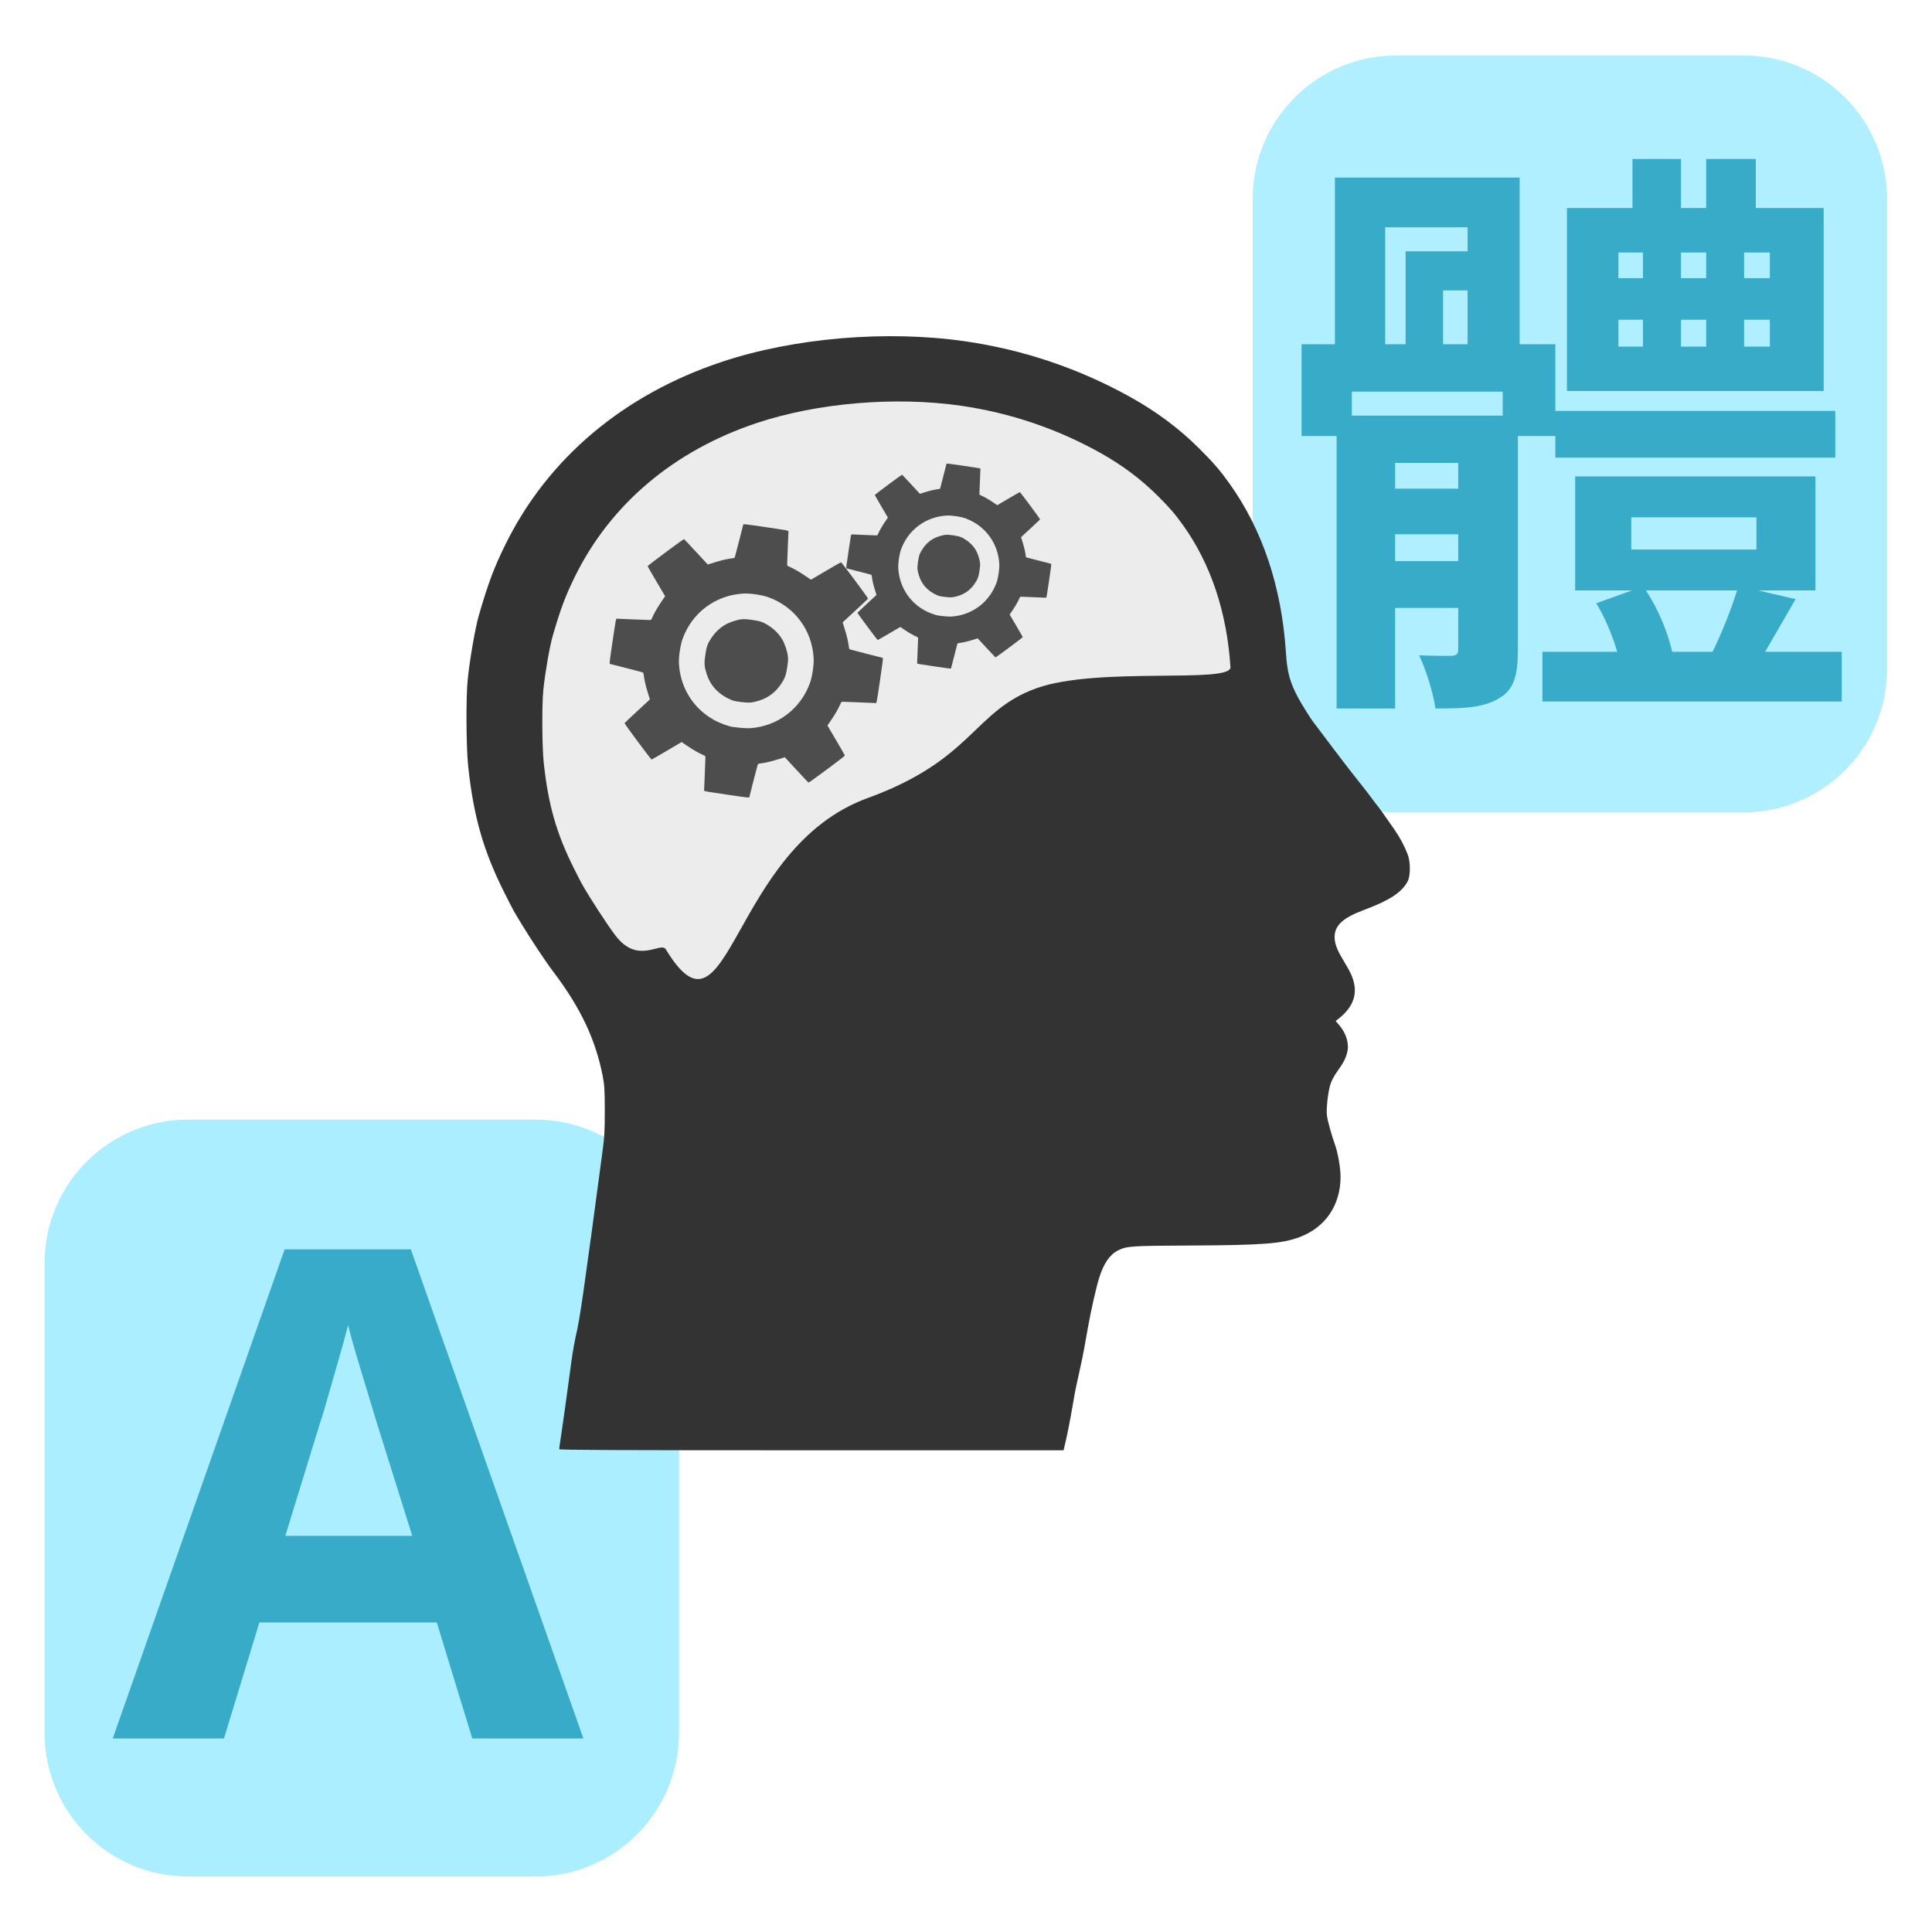
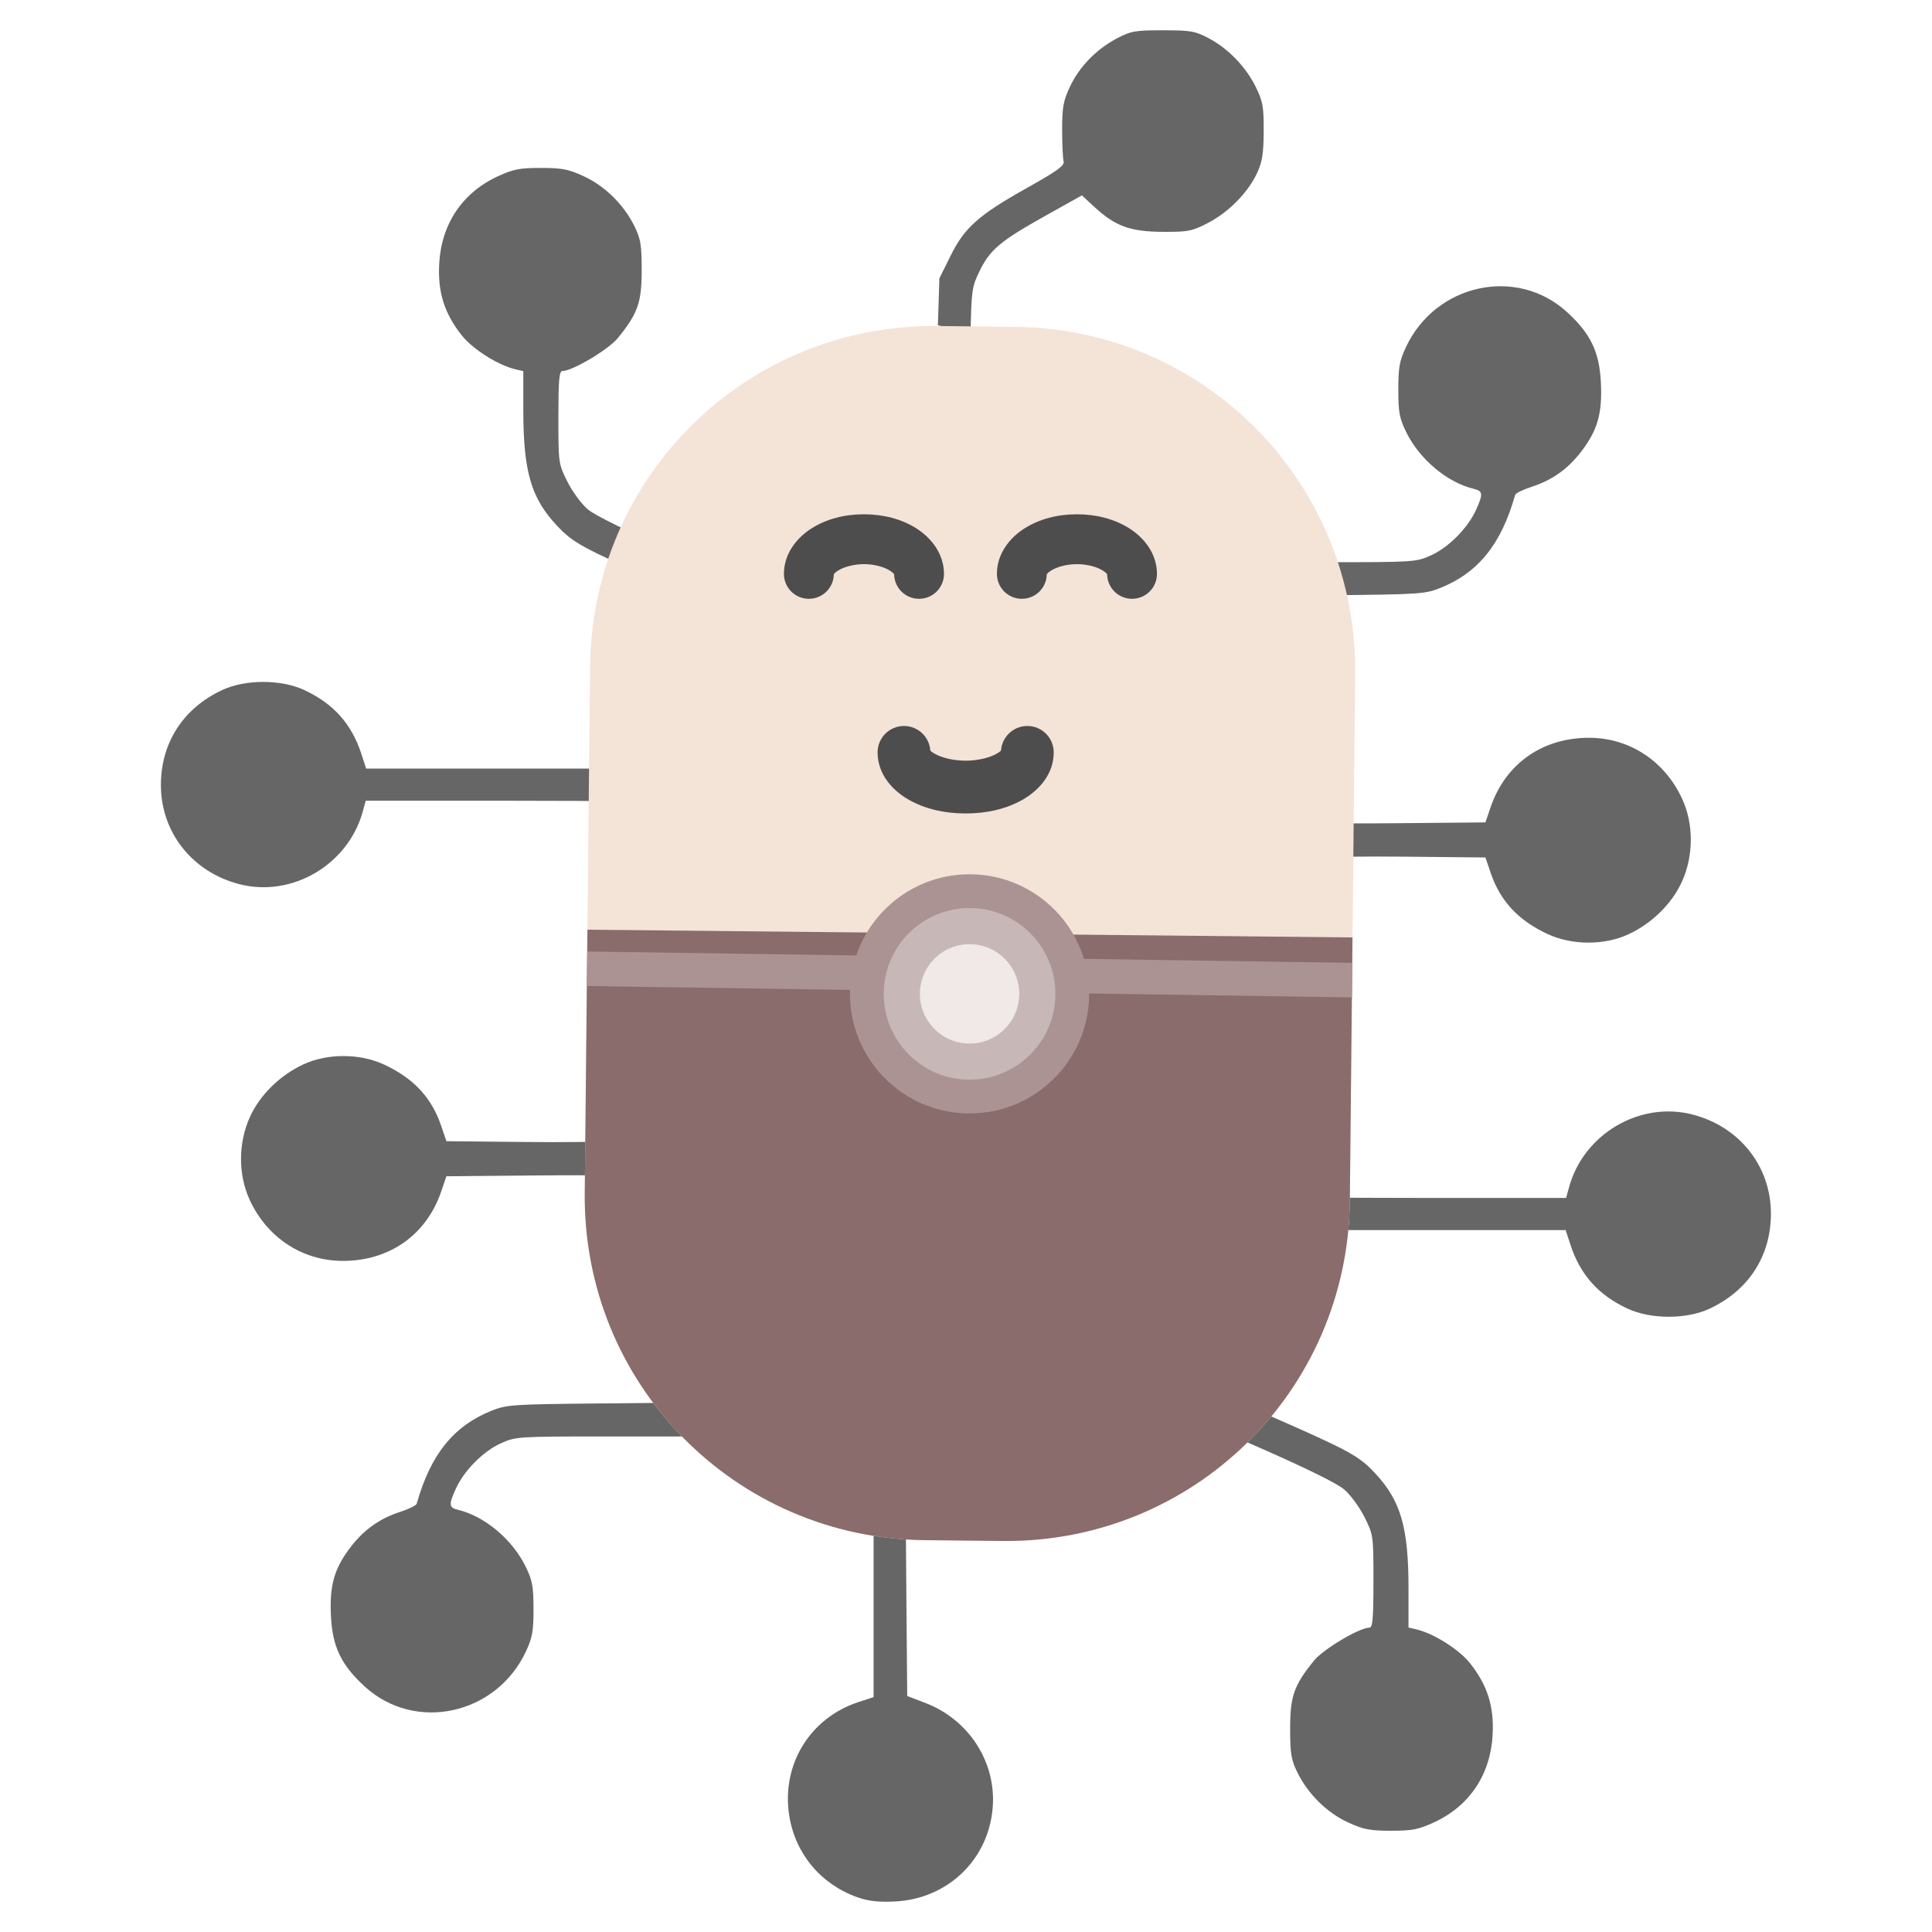
<svg xmlns="http://www.w3.org/2000/svg" width="200" height="200" version="1.1" viewBox="0 0 52.917 52.917">
-   <g transform="matrix(.16413 0 0 .16413 -693.02 -709.66)" stroke-width="1.612">
-     <g transform="translate(6.5213 7.6082)">
-       <rect x="4223.3" y="4503" width="105.87" height="126.31" rx="23.954" ry="23.954" fill="#aef" stroke-width="0" style="paint-order:stroke fill markers" />
-       <text x="4234.675" y="4606.277" fill="#37abc8" font-family="'ديوان ثلث'" font-size="113.84px" font-weight="bold" stroke-width="1.612" word-spacing="0px" style="line-height:1.25" xml:space="preserve">
-         <tspan x="4234.675" y="4606.277" fill="#37abc8" font-family="Nunito" font-weight="bold" stroke-width="1.612">A</tspan>
-       </text>
+   <g transform="matrix(.22693 0 0 .22693 -154.23 -25.873)" stroke-width="4.407">
+     <path d="m823.76 137.31c3.57-1.836 5.305-5.677 4.354-9.639-0.354-1.474-0.825-2.24-2.246-3.653-3.612-3.59-8.218-3.611-11.684-0.054-2.672 2.743-3.335 5.891-1.904 9.05 2.077 4.588 7.19 6.502 11.48 4.296z" />
+     <path d="m791.07 338.59c0.877-0.451 2.099-1.483 2.717-2.292 4.446-5.829-0.274-14.111-7.638-13.403-3.877 0.373-7.056 3.693-7.344 7.672-0.185 2.558 0.304 4.081 1.917 5.965 2.739 3.2 6.627 3.974 10.348 2.059z" />
+     <g fill="#666">
+       <g transform="rotate(180 796.22 234.63)">
+         <path d="m865.03 168.09c4.606-2.848 5.352-8.982 1.569-12.89-5.296-5.47-14.352-1.765-14.295 5.848 0.02 2.615 0.94 4.529 3.045 6.331 1.856 1.588 3.041 1.966 5.81 1.853 1.691-0.069 2.542-0.32 3.871-1.142z" />
+         <path d="m875.8 222.43c2.432-1.709 3.59-3.652 3.759-6.307 0.177-2.78-0.287-4.25-1.954-6.198-1.677-1.96-3.576-2.81-6.271-2.81-2.512 0-4.456 0.801-6.068 2.499-3.939 4.151-2.654 10.936 2.54 13.414 1.074 0.512 2.017 0.648 3.946 0.569 2.154-0.089 2.763-0.265 4.047-1.167z" />
+         <path d="m884.04 268.39c6.806-2.505 7.226-12.075 0.671-15.282-5.117-2.504-11.347 0.818-12.006 6.402-0.752 6.373 5.289 11.105 11.336 8.88z" />
+         <path d="m849.84 330.76c3.717-1.109 5.929-4.06 5.957-7.948 0.034-4.825-3.516-8.451-8.274-8.451-2.396 0-4.333 0.844-6.082 2.65-4.281 4.423-2.278 11.885 3.691 13.749 1.983 0.619 2.631 0.619 4.708-7.1e-4z" />
+         <path d="m824.84 281.21c0.155 0.149 3.774 1.805 8.043 3.678 9.695 4.256 10.752 4.832 12.733 6.951 3.089 3.302 4.024 6.533 4.024 13.904v4.708l0.97 0.228c2.088 0.491 5.149 2.43 6.466 4.095 2.088 2.641 2.892 5.178 2.72 8.581-0.244 4.825-2.781 8.63-7.074 10.61-1.876 0.865-2.64 1.014-5.198 1.014s-3.322-0.149-5.198-1.014c-2.542-1.172-4.829-3.433-6.107-6.038-0.744-1.515-0.866-2.261-0.866-5.292 0-3.899 0.458-5.205 2.871-8.181 1.132-1.397 5.488-3.99 6.702-3.99 0.387 0 0.482-1.1 0.482-5.588 0-5.531-0.011-5.61-1.082-7.754-0.595-1.191-1.7-2.694-2.454-3.34-0.87-0.745-4.824-2.683-10.824-5.306-5.199-2.272-9.589-4.129-9.756-4.125" />
+         <path d="m834.94 258.16c-0.154 0.349 3.329 0.441 16.763 0.441h16.958l0.364-1.323c1.76-6.392 8.514-10.373 14.856-8.756 5.697 1.452 9.501 6.245 9.501 11.969 0 5.111-2.685 9.27-7.408 11.476-2.785 1.301-7.093 1.299-9.894-4e-3 -3.513-1.634-5.707-4.082-6.884-7.68l-0.589-1.802h-37.642" />
+         <path d="m838.47 212.84c0.3 0.514 0.391 0.617 10.126 0.529l10.328-0.094 0.612-1.801c1.8-5.296 6.292-8.45 11.979-8.412 4.846 0.033 9.081 2.837 11.164 7.391 1.388 3.034 1.376 6.845-0.031 9.96-1.203 2.664-3.629 5.053-6.469 6.37-2.892 1.341-6.803 1.334-9.721-0.019-3.56-1.65-5.742-3.986-6.896-7.381l-0.637-1.875-9.403-0.094c-5.172-0.052-9.403 3e-3 -9.403 0.122" />
+         <path d="m828.72 181.87h10.902c10.705 0 10.935-0.015 12.746-0.834 2.108-0.953 4.426-3.289 5.407-5.449 0.896-1.973 0.859-2.305-0.284-2.58-3.194-0.769-6.527-3.571-8.125-6.831-0.82-1.673-0.954-2.389-0.956-5.12-2e-3 -2.697 0.137-3.473 0.927-5.158 3.582-7.639 13.366-9.764 19.432-4.22 2.86 2.614 3.913 4.812 4.092 8.545 0.176 3.667-0.391 5.678-2.323 8.227-1.621 2.139-3.534 3.509-6.033 4.318-1.041 0.337-1.939 0.777-1.995 0.977-1.663 5.917-4.426 9.364-8.989 11.215-1.842 0.747-2.504 0.793-13.107 0.895l-11.167 0.108" />
+       </g>
+       <path d="m792.84 153.28 0.176-5.664 1.332-2.693c1.706-3.451 3.382-4.942 9.252-8.233 3.689-2.068 4.552-2.697 4.41-3.211-0.097-0.352-0.176-2.069-0.176-3.815 0-2.697 0.141-3.475 0.934-5.168 1.138-2.428 3.181-4.534 5.668-5.845 1.696-0.894 2.198-0.982 5.568-0.982 3.331 0 3.884 0.095 5.484 0.94 2.384 1.259 4.513 3.453 5.705 5.882 0.869 1.769 0.98 2.382 0.967 5.349-0.011 2.665-0.17 3.693-0.777 5.016-1.076 2.35-3.41 4.74-5.899 6.039-1.961 1.023-2.395 1.111-5.481 1.099-3.921-0.014-5.741-0.67-8.234-2.967l-1.552-1.431-4.368 2.441c-5.45 3.045-6.702 4.091-7.956 6.645-0.944 1.922-1.004 2.326-1.109 7.5" />
+       <path d="m788.95 295.74 0.093 12.283 0.093 10.696 2.179 0.832c5.267 2.011 8.579 7.151 8.139 12.632-0.506 6.304-5.449 11.037-11.84 11.335-1.986 0.092-3.191-0.045-4.504-0.514l-3.7e-4 2e-4c-4.414-1.578-7.478-5.247-8.211-9.831-0.98-6.129 2.471-11.802 8.349-13.724l1.831-0.599v-22.929" />
+       <path d="m865.03 168.09c4.606-2.848 5.352-8.982 1.569-12.89-5.296-5.47-14.352-1.765-14.295 5.848 0.02 2.615 0.94 4.529 3.045 6.331 1.856 1.588 3.041 1.966 5.81 1.853 1.691-0.069 2.542-0.32 3.871-1.142z" />
+       <path d="m875.8 222.43c2.432-1.709 3.59-3.652 3.759-6.307 0.177-2.78-0.287-4.25-1.954-6.198-1.677-1.96-3.576-2.81-6.271-2.81-2.512 0-4.456 0.801-6.068 2.499-3.939 4.151-2.654 10.936 2.54 13.414 1.074 0.512 2.017 0.648 3.946 0.569 2.154-0.089 2.763-0.265 4.047-1.167z" />
+       <path d="m884.04 268.39c6.806-2.505 7.226-12.075 0.671-15.282-5.117-2.504-11.347 0.818-12.006 6.402-0.752 6.373 5.289 11.105 11.336 8.88z" />
+       <path d="m849.84 330.76c3.717-1.109 5.929-4.06 5.957-7.948 0.034-4.825-3.516-8.451-8.274-8.451-2.396 0-4.333 0.844-6.082 2.65-4.281 4.423-2.278 11.885 3.691 13.749 1.983 0.619 2.631 0.619 4.708-7.1e-4z" />
+       <path d="m824.84 281.21c0.155 0.149 3.774 1.805 8.043 3.678 9.695 4.256 10.752 4.832 12.733 6.951 3.089 3.302 4.024 6.533 4.024 13.904v4.708l0.97 0.228c2.088 0.491 5.149 2.43 6.466 4.095 2.088 2.641 2.892 5.178 2.72 8.581-0.244 4.825-2.781 8.63-7.074 10.61-1.876 0.865-2.64 1.014-5.198 1.014s-3.322-0.149-5.198-1.014c-2.542-1.172-4.829-3.433-6.107-6.038-0.744-1.515-0.866-2.261-0.866-5.292 0-3.899 0.458-5.205 2.871-8.181 1.132-1.397 5.488-3.99 6.702-3.99 0.387 0 0.482-1.1 0.482-5.588 0-5.531-0.011-5.61-1.082-7.754-0.595-1.191-1.7-2.694-2.454-3.34-0.87-0.745-4.824-2.683-10.824-5.306-5.199-2.272-9.589-4.129-9.756-4.125" />
+       <path d="m834.94 258.16c-0.154 0.349 3.329 0.441 16.763 0.441h16.958l0.364-1.323c1.76-6.392 8.514-10.373 14.856-8.756 5.697 1.452 9.501 6.245 9.501 11.969 0 5.111-2.685 9.27-7.408 11.476-2.785 1.301-7.093 1.299-9.894-4e-3 -3.513-1.634-5.707-4.082-6.884-7.68l-0.589-1.802h-37.642" />
+       <path d="m838.47 212.84c0.3 0.514 0.391 0.617 10.126 0.529l10.328-0.094 0.612-1.801c1.8-5.296 6.292-8.45 11.979-8.412 4.846 0.033 9.081 2.837 11.164 7.391 1.388 3.034 1.376 6.845-0.031 9.96-1.203 2.664-3.629 5.053-6.469 6.37-2.892 1.341-6.803 1.334-9.721-0.019-3.56-1.65-5.742-3.986-6.896-7.381l-0.637-1.875-9.403-0.094c-5.172-0.052-9.403 3e-3 -9.403 0.122" />
+       <path d="m828.72 181.87h10.902c10.705 0 10.935-0.015 12.746-0.834 2.108-0.953 4.426-3.289 5.407-5.449 0.896-1.973 0.859-2.305-0.284-2.58-3.194-0.769-6.527-3.571-8.125-6.831-0.82-1.673-0.954-2.389-0.956-5.12-2e-3 -2.697 0.137-3.473 0.927-5.158 3.582-7.639 13.366-9.764 19.432-4.22 2.86 2.614 3.913 4.812 4.092 8.545 0.176 3.667-0.391 5.678-2.323 8.227-1.621 2.139-3.534 3.509-6.033 4.318-1.041 0.337-1.939 0.777-1.995 0.977-1.663 5.917-4.426 9.364-8.989 11.215-1.842 0.747-2.504 0.793-13.107 0.895l-11.167 0.108" />
    </g>
-     <g transform="translate(391.83 -202.98)">
-       <rect x="4039.6" y="4536" width="105.87" height="126.31" rx="23.954" ry="23.954" fill="#aef" opacity=".939" stroke-width="0" style="paint-order:stroke fill markers" />
-       <text x="4043.076" y="4636.197" fill="#37abc8" font-family="'系統字體'" font-size="97.564px" font-weight="bold" stroke-width="1.612" word-spacing="0px" style="line-height:1.25" xml:space="preserve">
-         <tspan x="4043.076" y="4636.197" fill="#37abc8" stroke-width="1.612">體</tspan>
-       </text>
-     </g>
-     <path d="m4315.7 4565.6c0-0.103 0.138-1.075 0.306-2.16 0.254-1.637 0.933-6.522 1.749-12.577 0.23-1.704 0.588-3.66 0.941-5.139 0.266-1.112 0.912-5.242 1.397-8.921 0.08-0.605 0.251-1.842 0.381-2.749 0.352-2.459 0.834-5.994 1.275-9.347 0.386-2.932 0.508-3.841 1.213-9.033 0.289-2.131 0.351-3.305 0.347-6.598-0.013-3.511-0.049-4.229-0.36-5.812-1.193-6.064-3.698-11.348-8.191-17.28-1.694-2.236-4.947-7.237-6.643-10.211-0.172-0.302-0.899-1.719-1.615-3.149-3.463-6.916-5.09-12.614-5.985-20.965-0.339-3.163-0.387-11.431-0.083-14.453 0.338-3.361 1.256-8.654 1.867-10.761 1.563-5.389 2.533-7.974 4.451-11.861 7.084-14.355 19.698-24.982 36.15-30.452 12.043-4.004 27.536-5.303 40.593-3.404 9.748 1.418 19.05 4.568 27.605 9.347 4.374 2.444 8.062 5.205 11.437 8.563 2.327 2.316 3.42 3.582 5.018 5.814 5.512 7.7 8.716 17.29 9.423 28.198 0.218 3.364 0.669 5.017 2.077 7.619 0.583 1.077 2.112 3.526 2.483 3.976 0.085 0.103 1.216 1.601 2.513 3.329s2.86 3.778 3.471 4.556c0.612 0.778 1.3 1.655 1.529 1.948 0.23 0.294 0.705 0.895 1.056 1.335 0.351 0.441 0.947 1.225 1.324 1.744 0.377 0.518 0.729 0.978 0.782 1.021 0.108 0.088 1.554 2.111 2.862 4.006 0.938 1.358 1.654 2.695 2.209 4.123 0.5 1.285 0.503 3.603 0.013 4.533-0.994 1.861-3.031 3.194-7.304 4.783-3.51 1.305-4.899 2.592-4.887 4.529 0.013 1.078 0.378 2.074 1.42 3.809 1.25 2.082 1.602 2.84 1.836 3.961 0.459 2.193-0.419 4.149-2.636 5.875l-0.448 0.348 0.571 0.667c1.228 1.434 1.736 3.189 1.343 4.64-0.281 1.036-0.629 1.696-1.637 3.101-0.574 0.799-0.974 1.567-1.183 2.27-0.391 1.313-0.686 4.061-0.55 5.116 0.111 0.859 0.821 3.421 1.329 4.793 0.486 1.315 0.945 3.946 0.945 5.418 0 4.729-2.521 8.439-6.838 10.064-2.939 1.106-6.125 1.349-18.454 1.405-9.773 0.045-10.424 0.091-11.883 0.839-1.35 0.692-2.356 2.164-3.099 4.537-0.51 1.629-1.367 5.416-1.895 8.372-0.224 1.253-0.514 2.879-0.646 3.613-0.132 0.735-0.415 2.113-0.629 3.063-0.688 3.055-0.826 3.734-1.169 5.734-0.499 2.912-0.922 5.095-1.286 6.637l-0.325 1.375h-42.082c-32.417 0-42.082-0.043-42.082-0.187z" fill="#333" stroke-width="6.093" />
-     <path d="m4333.5 4482.2c-0.849-1.403-4.642 2.66-8.415-2.322-1.422-1.878-4.154-6.077-5.579-8.575-0.145-0.254-0.755-1.444-1.356-2.644-2.908-5.808-4.275-10.593-5.026-17.606-0.285-2.656-0.325-9.599-0.07-12.137 0.284-2.822 1.055-7.268 1.568-9.037 1.312-4.525 2.127-6.696 3.738-9.961 5.949-12.056 16.543-20.98 30.359-25.574 10.113-3.363 23.125-4.454 34.09-2.858 8.187 1.191 15.998 3.836 23.182 7.849 3.674 2.052 6.771 4.371 9.605 7.191 1.954 1.945 2.872 3.008 4.214 4.883 4.629 6.466 7.32 14.52 7.913 23.681 0.183 2.825-22.128-0.124-32.342 3.518-10.563 3.765-10.548 11.922-28.203 18.339-23.059 8.381-23.003 42.887-33.676 25.254z" fill="#ececec" stroke-width="6.093" />
-     <g transform="rotate(11.51 4375.7 4453.7)" fill="#4d4d4d" stroke-width="1.612">
-       <path d="m4371.6 4434.9c-0.011-0.099-0.593-3.72-0.658-4.055-0.041-0.209-0.045-0.213-0.336-0.277-0.607-0.133-1.36-0.382-2.153-0.712l-0.818-0.341-1.595 1.436c-0.877 0.79-1.619 1.446-1.648 1.458-0.07 0.03-4.242-3.709-4.229-3.789 0.011-0.035 0.574-0.845 1.264-1.804l1.254-1.742-0.428-0.775c-0.415-0.752-0.745-1.474-0.943-2.062-0.095-0.282-0.1-0.287-0.312-0.304-0.341-0.028-4.003-0.217-4.103-0.212-0.084 0-0.098-0.165-0.246-2.852-0.147-2.687-0.146-2.858-0.067-2.862 0.099-0.011 3.72-0.593 4.055-0.658 0.209-0.041 0.213-0.045 0.277-0.336 0.133-0.607 0.382-1.36 0.712-2.153l0.341-0.818-1.436-1.595c-0.79-0.877-1.446-1.619-1.458-1.648-0.03-0.07 3.709-4.242 3.789-4.229 0.035 0.011 0.845 0.574 1.803 1.264l1.742 1.254 0.775-0.428c0.752-0.415 1.474-0.745 2.062-0.943 0.282-0.094 0.286-0.1 0.304-0.312 0.028-0.341 0.217-4.003 0.212-4.103 0-0.084 0.165-0.099 2.852-0.246 2.687-0.147 2.858-0.146 2.862-0.067 0.011 0.099 0.593 3.72 0.658 4.055 0.041 0.209 0.045 0.213 0.336 0.277 0.607 0.133 1.36 0.382 2.153 0.713l0.818 0.341 1.595-1.436c0.877-0.79 1.622-1.444 1.655-1.453 0.078-0.022 4.249 3.717 4.228 3.79-0.011 0.03-0.58 0.839-1.27 1.797l-1.254 1.742 0.428 0.775c0.415 0.752 0.745 1.474 0.943 2.062 0.095 0.282 0.1 0.287 0.312 0.304 0.34 0.028 4.003 0.217 4.103 0.211 0.084 0 0.098 0.165 0.246 2.852 0.147 2.687 0.146 2.858 0.067 2.862-0.099 0.011-3.72 0.593-4.055 0.658-0.209 0.041-0.213 0.045-0.277 0.336-0.133 0.607-0.382 1.36-0.712 2.153l-0.341 0.818 1.436 1.595c0.79 0.877 1.444 1.622 1.453 1.655 0.021 0.078-3.717 4.249-3.79 4.228-0.03-0.011-0.839-0.58-1.797-1.27l-1.742-1.254-0.775 0.428c-0.752 0.415-1.474 0.745-2.062 0.943-0.282 0.095-0.286 0.1-0.304 0.312-0.028 0.34-0.217 4.003-0.212 4.103 0 0.084-0.165 0.099-2.852 0.246-2.687 0.147-2.858 0.146-2.862 0.067zm3.997-8.774c3.361-0.884 5.8-3.621 6.304-7.075 0.12-0.822 0.039-2.313-0.171-3.118-0.883-3.398-3.612-5.844-7.087-6.351-0.822-0.12-2.313-0.039-3.118 0.171-3.396 0.883-5.845 3.615-6.351 7.087-0.12 0.823-0.039 2.313 0.171 3.118 0.684 2.63 2.495 4.736 4.96 5.764 0.875 0.365 1.683 0.555 2.799 0.66 0.403 0.038 2.004-0.126 2.494-0.255zm-2.568-2.967c-0.483-0.051-1.05-0.202-1.558-0.417-1.089-0.461-1.9-1.188-2.477-2.22-0.47-0.842-0.574-1.217-0.633-2.294-0.059-1.077 0-1.461 0.379-2.349 0.46-1.089 1.188-1.9 2.22-2.477 0.842-0.47 1.217-0.574 2.294-0.633 1.077-0.059 1.461 0 2.349 0.379 0.71 0.3 1.325 0.732 1.812 1.273 0.43 0.478 0.911 1.31 1.11 1.92 0.119 0.367 0.146 0.554 0.188 1.32 0.059 1.077 0 1.461-0.378 2.349-0.461 1.089-1.188 1.901-2.22 2.477-0.783 0.437-1.178 0.553-2.14 0.627-0.434 0.034-0.859 0.058-0.945 0.041z" />
-       <path d="m4341 4462.8c-0.015-0.132-0.791-4.96-0.878-5.407-0.055-0.279-0.06-0.284-0.449-0.369-0.809-0.177-1.813-0.509-2.871-0.95l-1.09-0.454-2.127 1.915c-1.17 1.053-2.158 1.928-2.197 1.944-0.093 0.04-5.656-4.946-5.638-5.052 0.015-0.047 0.766-1.127 1.685-2.405l1.671-2.323-0.57-1.034c-0.553-1.003-0.993-1.965-1.258-2.75-0.127-0.376-0.134-0.382-0.416-0.406-0.454-0.037-5.338-0.289-5.47-0.282-0.112 0-0.131-0.22-0.328-3.803-0.196-3.583-0.194-3.81-0.089-3.816 0.132-0.015 4.96-0.791 5.407-0.878 0.279-0.055 0.285-0.06 0.369-0.448 0.177-0.809 0.509-1.813 0.95-2.871l0.454-1.09-1.915-2.127c-1.053-1.17-1.928-2.158-1.944-2.197-0.04-0.093 4.946-5.656 5.052-5.638 0.047 0.015 1.127 0.766 2.404 1.685l2.323 1.671 1.034-0.57c1.003-0.553 1.965-0.993 2.75-1.258 0.376-0.125 0.382-0.134 0.405-0.416 0.037-0.454 0.289-5.338 0.282-5.47 0-0.112 0.22-0.132 3.803-0.328 3.583-0.196 3.811-0.194 3.816-0.089 0.015 0.132 0.791 4.96 0.878 5.407 0.055 0.279 0.06 0.285 0.448 0.369 0.809 0.177 1.813 0.509 2.871 0.95l1.09 0.454 2.126-1.915c1.17-1.054 2.162-1.925 2.206-1.938 0.104-0.029 5.666 4.956 5.637 5.053-0.015 0.04-0.774 1.119-1.693 2.396l-1.671 2.323 0.57 1.034c0.553 1.003 0.994 1.965 1.258 2.749 0.127 0.376 0.134 0.382 0.416 0.406 0.454 0.037 5.338 0.289 5.47 0.282 0.112 0 0.131 0.221 0.328 3.803 0.196 3.583 0.194 3.81 0.089 3.816-0.132 0.015-4.959 0.791-5.407 0.878-0.279 0.055-0.284 0.06-0.369 0.448-0.177 0.809-0.509 1.813-0.95 2.87l-0.454 1.09 1.915 2.126c1.053 1.17 1.925 2.162 1.938 2.206 0.028 0.104-4.957 5.665-5.053 5.637-0.04-0.015-1.119-0.773-2.396-1.693l-2.323-1.671-1.034 0.571c-1.003 0.553-1.965 0.993-2.75 1.258-0.376 0.127-0.382 0.134-0.406 0.416-0.037 0.454-0.289 5.338-0.282 5.47 0 0.112-0.22 0.132-3.803 0.328-3.583 0.196-3.81 0.194-3.816 0.089zm5.33-11.699c4.481-1.179 7.733-4.828 8.405-9.433 0.16-1.097 0.052-3.085-0.228-4.157-1.178-4.531-4.817-7.792-9.449-8.468-1.097-0.16-3.085-0.052-4.157 0.228-4.527 1.177-7.793 4.82-8.468 9.449-0.16 1.097-0.052 3.085 0.228 4.157 0.912 3.506 3.327 6.314 6.613 7.685 1.166 0.487 2.243 0.741 3.733 0.879 0.537 0.051 2.672-0.168 3.325-0.34zm-3.424-3.956c-0.644-0.068-1.4-0.269-2.077-0.556-1.452-0.614-2.534-1.584-3.303-2.96-0.627-1.123-0.765-1.623-0.844-3.058-0.079-1.435 0-1.948 0.505-3.132 0.614-1.452 1.584-2.534 2.96-3.303 1.122-0.627 1.623-0.765 3.058-0.844 1.435-0.079 1.948 0 3.132 0.505 0.946 0.4 1.766 0.976 2.415 1.698 0.573 0.637 1.215 1.747 1.48 2.56 0.159 0.489 0.195 0.739 0.251 1.76 0.079 1.435 0 1.948-0.504 3.132-0.614 1.452-1.584 2.534-2.96 3.303-1.044 0.583-1.57 0.737-2.854 0.836-0.579 0.045-1.146 0.077-1.26 0.055z" />
+     <g transform="translate(229.86 173.09)">
+       <g transform="matrix(-.70432 0 0 .70432 482.58 -29.558)" stroke-width="6.257">
+         <g stroke-width="6.257">
+           <g transform="matrix(11.745 0 0 11.745 -422.93 -251.82)" fill-rule="evenodd" stroke-width=".533">
+             <path d="m25.166 22.641 1.133-0.012c2.779-0.028 5.038 2.186 5.066 4.964l0.078 7.685c0.028 2.779-2.186 5.038-4.964 5.066l-1.133 0.012c-2.779 0.028-5.038-2.186-5.066-4.964l-0.078-7.685c-0.028-2.779 2.186-5.038 4.964-5.066z" fill="#f4e3d7" stroke-width=".056" />
+             <path d="m31.404 31.436 0.039 3.842c0.028 2.779-2.186 5.038-4.964 5.066l-1.133 0.012c-2.779 0.028-5.038-2.186-5.066-4.964l-0.039-3.842 11.163-0.113" fill="#896c6b" stroke-width=".056" />
+             <path d="m20.244 31.921 0.004 0.504 11.163-0.166-0.004-0.504z" fill="#ac9393" stroke-width=".032" />
+             <ellipse transform="rotate(-.58212)" cx="25.498" cy="32.634" rx="1.745" ry="1.745" fill="#ac9393" style="paint-order:stroke fill markers" />
+             <ellipse transform="rotate(-.58212)" cx="25.498" cy="32.634" rx="1.252" ry="1.252" fill="#c8b7b7" style="paint-order:stroke fill markers" />
+             <ellipse transform="rotate(-.58212)" cx="25.498" cy="32.634" rx=".725" ry=".725" fill="#f1e8e8" style="paint-order:stroke fill markers" />
+           </g>
+         </g>
+         <g transform="matrix(3.2559 0 0 3.2559 -941.53 266.21)" fill="#4d4d4d" shape-rendering="auto" stroke-width="1.922">
+           <path d="m246.8-67.566c-1.024 0-1.97 0.246-2.75 0.736s-1.463 1.333-1.463 2.4a1.312 1.312 0 0 0 1.312 1.312 1.312 1.312 0 0 0 1.312-1.312c0 0.059-0.034-0.01 0.236-0.18 0.27-0.17 0.774-0.332 1.352-0.332s1.081 0.162 1.352 0.332c0.27 0.17 0.236 0.239 0.236 0.18a1.312 1.312 0 0 0 1.312 1.312 1.312 1.312 0 0 0 1.312-1.312c0-1.067-0.683-1.91-1.463-2.4-0.78-0.491-1.726-0.736-2.75-0.736z" color="#000000" color-rendering="auto" dominant-baseline="auto" image-rendering="auto" solid-color="#000000" stop-color="#000000" style="font-feature-settings:normal;font-variant-alternates:normal;font-variant-caps:normal;font-variant-east-asian:normal;font-variant-ligatures:normal;font-variant-numeric:normal;font-variant-position:normal;font-variation-settings:normal;inline-size:0;isolation:auto;mix-blend-mode:normal;paint-order:stroke fill markers;shape-margin:0;shape-padding:0;text-decoration-color:#000000;text-decoration-line:none;text-decoration-style:solid;text-indent:0;text-orientation:mixed;text-transform:none;white-space:normal" />
+           <path d="m258.01-67.566c-1.024 0-1.97 0.246-2.75 0.736-0.78 0.491-1.463 1.333-1.463 2.4a1.312 1.312 0 0 0 1.312 1.312 1.312 1.312 0 0 0 1.312-1.312c0 0.059-0.034-0.01 0.236-0.18 0.27-0.17 0.774-0.332 1.352-0.332s1.081 0.162 1.352 0.332c0.27 0.17 0.234 0.239 0.234 0.18a1.312 1.312 0 0 0 1.312 1.312 1.312 1.312 0 0 0 1.314-1.312c0-1.067-0.683-1.91-1.463-2.4-0.78-0.491-1.726-0.736-2.75-0.736z" color="#000000" color-rendering="auto" dominant-baseline="auto" image-rendering="auto" solid-color="#000000" stop-color="#000000" style="font-feature-settings:normal;font-variant-alternates:normal;font-variant-caps:normal;font-variant-east-asian:normal;font-variant-ligatures:normal;font-variant-numeric:normal;font-variant-position:normal;font-variation-settings:normal;inline-size:0;isolation:auto;mix-blend-mode:normal;paint-order:stroke fill markers;shape-margin:0;shape-padding:0;text-decoration-color:#000000;text-decoration-line:none;text-decoration-style:solid;text-indent:0;text-orientation:mixed;text-transform:none;white-space:normal" />
+           <path d="m249.41-56.424a1.389 1.389 0 0 0-1.389 1.389c0 1.171 0.808 2.024 1.658 2.502 0.85 0.478 1.869 0.713 2.977 0.713 1.107 0 2.126-0.234 2.977-0.713 0.85-0.478 1.658-1.331 1.658-2.502a1.389 1.389 0 0 0-1.389-1.389 1.389 1.389 0 0 0-1.389 1.389c0-0.163 0.082-0.102-0.242 0.08-0.324 0.182-0.93 0.357-1.615 0.357s-1.289-0.175-1.613-0.357-0.244-0.243-0.244-0.08a1.389 1.389 0 0 0-1.389-1.389z" color="#000000" color-rendering="auto" dominant-baseline="auto" image-rendering="auto" solid-color="#000000" stop-color="#000000" style="font-feature-settings:normal;font-variant-alternates:normal;font-variant-caps:normal;font-variant-east-asian:normal;font-variant-ligatures:normal;font-variant-numeric:normal;font-variant-position:normal;font-variation-settings:normal;inline-size:0;isolation:auto;mix-blend-mode:normal;paint-order:stroke fill markers;shape-margin:0;shape-padding:0;text-decoration-color:#000000;text-decoration-line:none;text-decoration-style:solid;text-indent:0;text-orientation:mixed;text-transform:none;white-space:normal" />
+         </g>
+       </g>
    </g>
  </g>
</svg>
